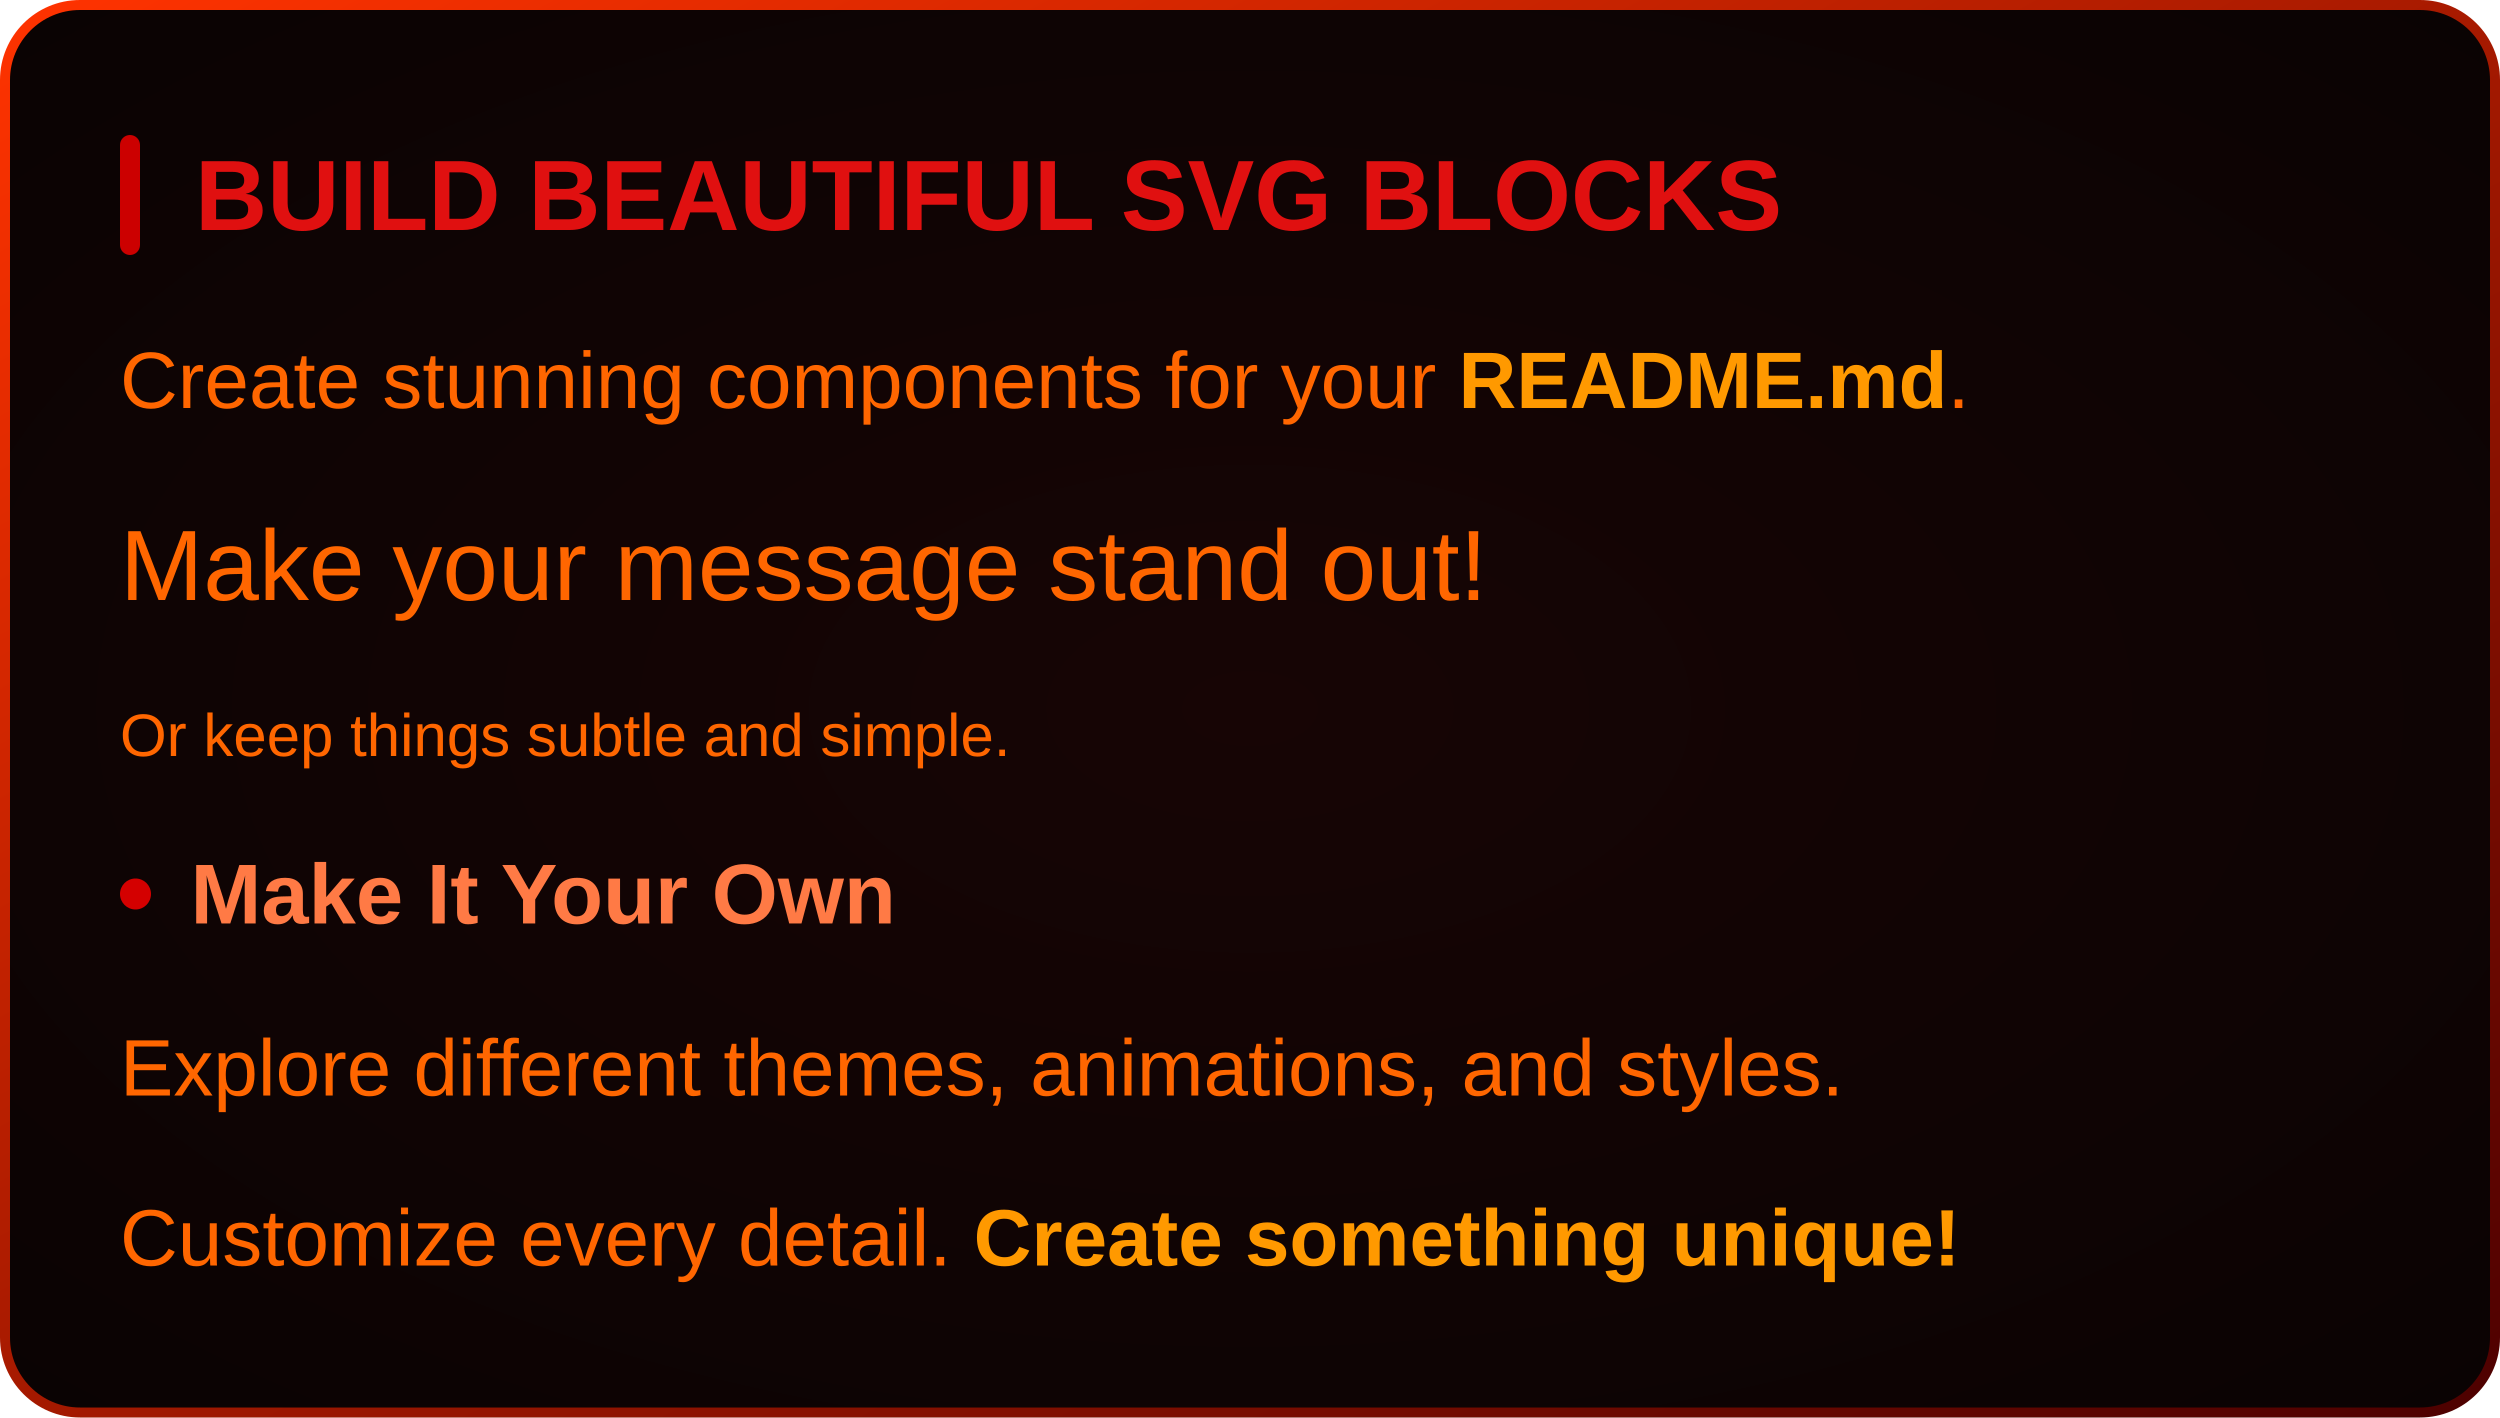
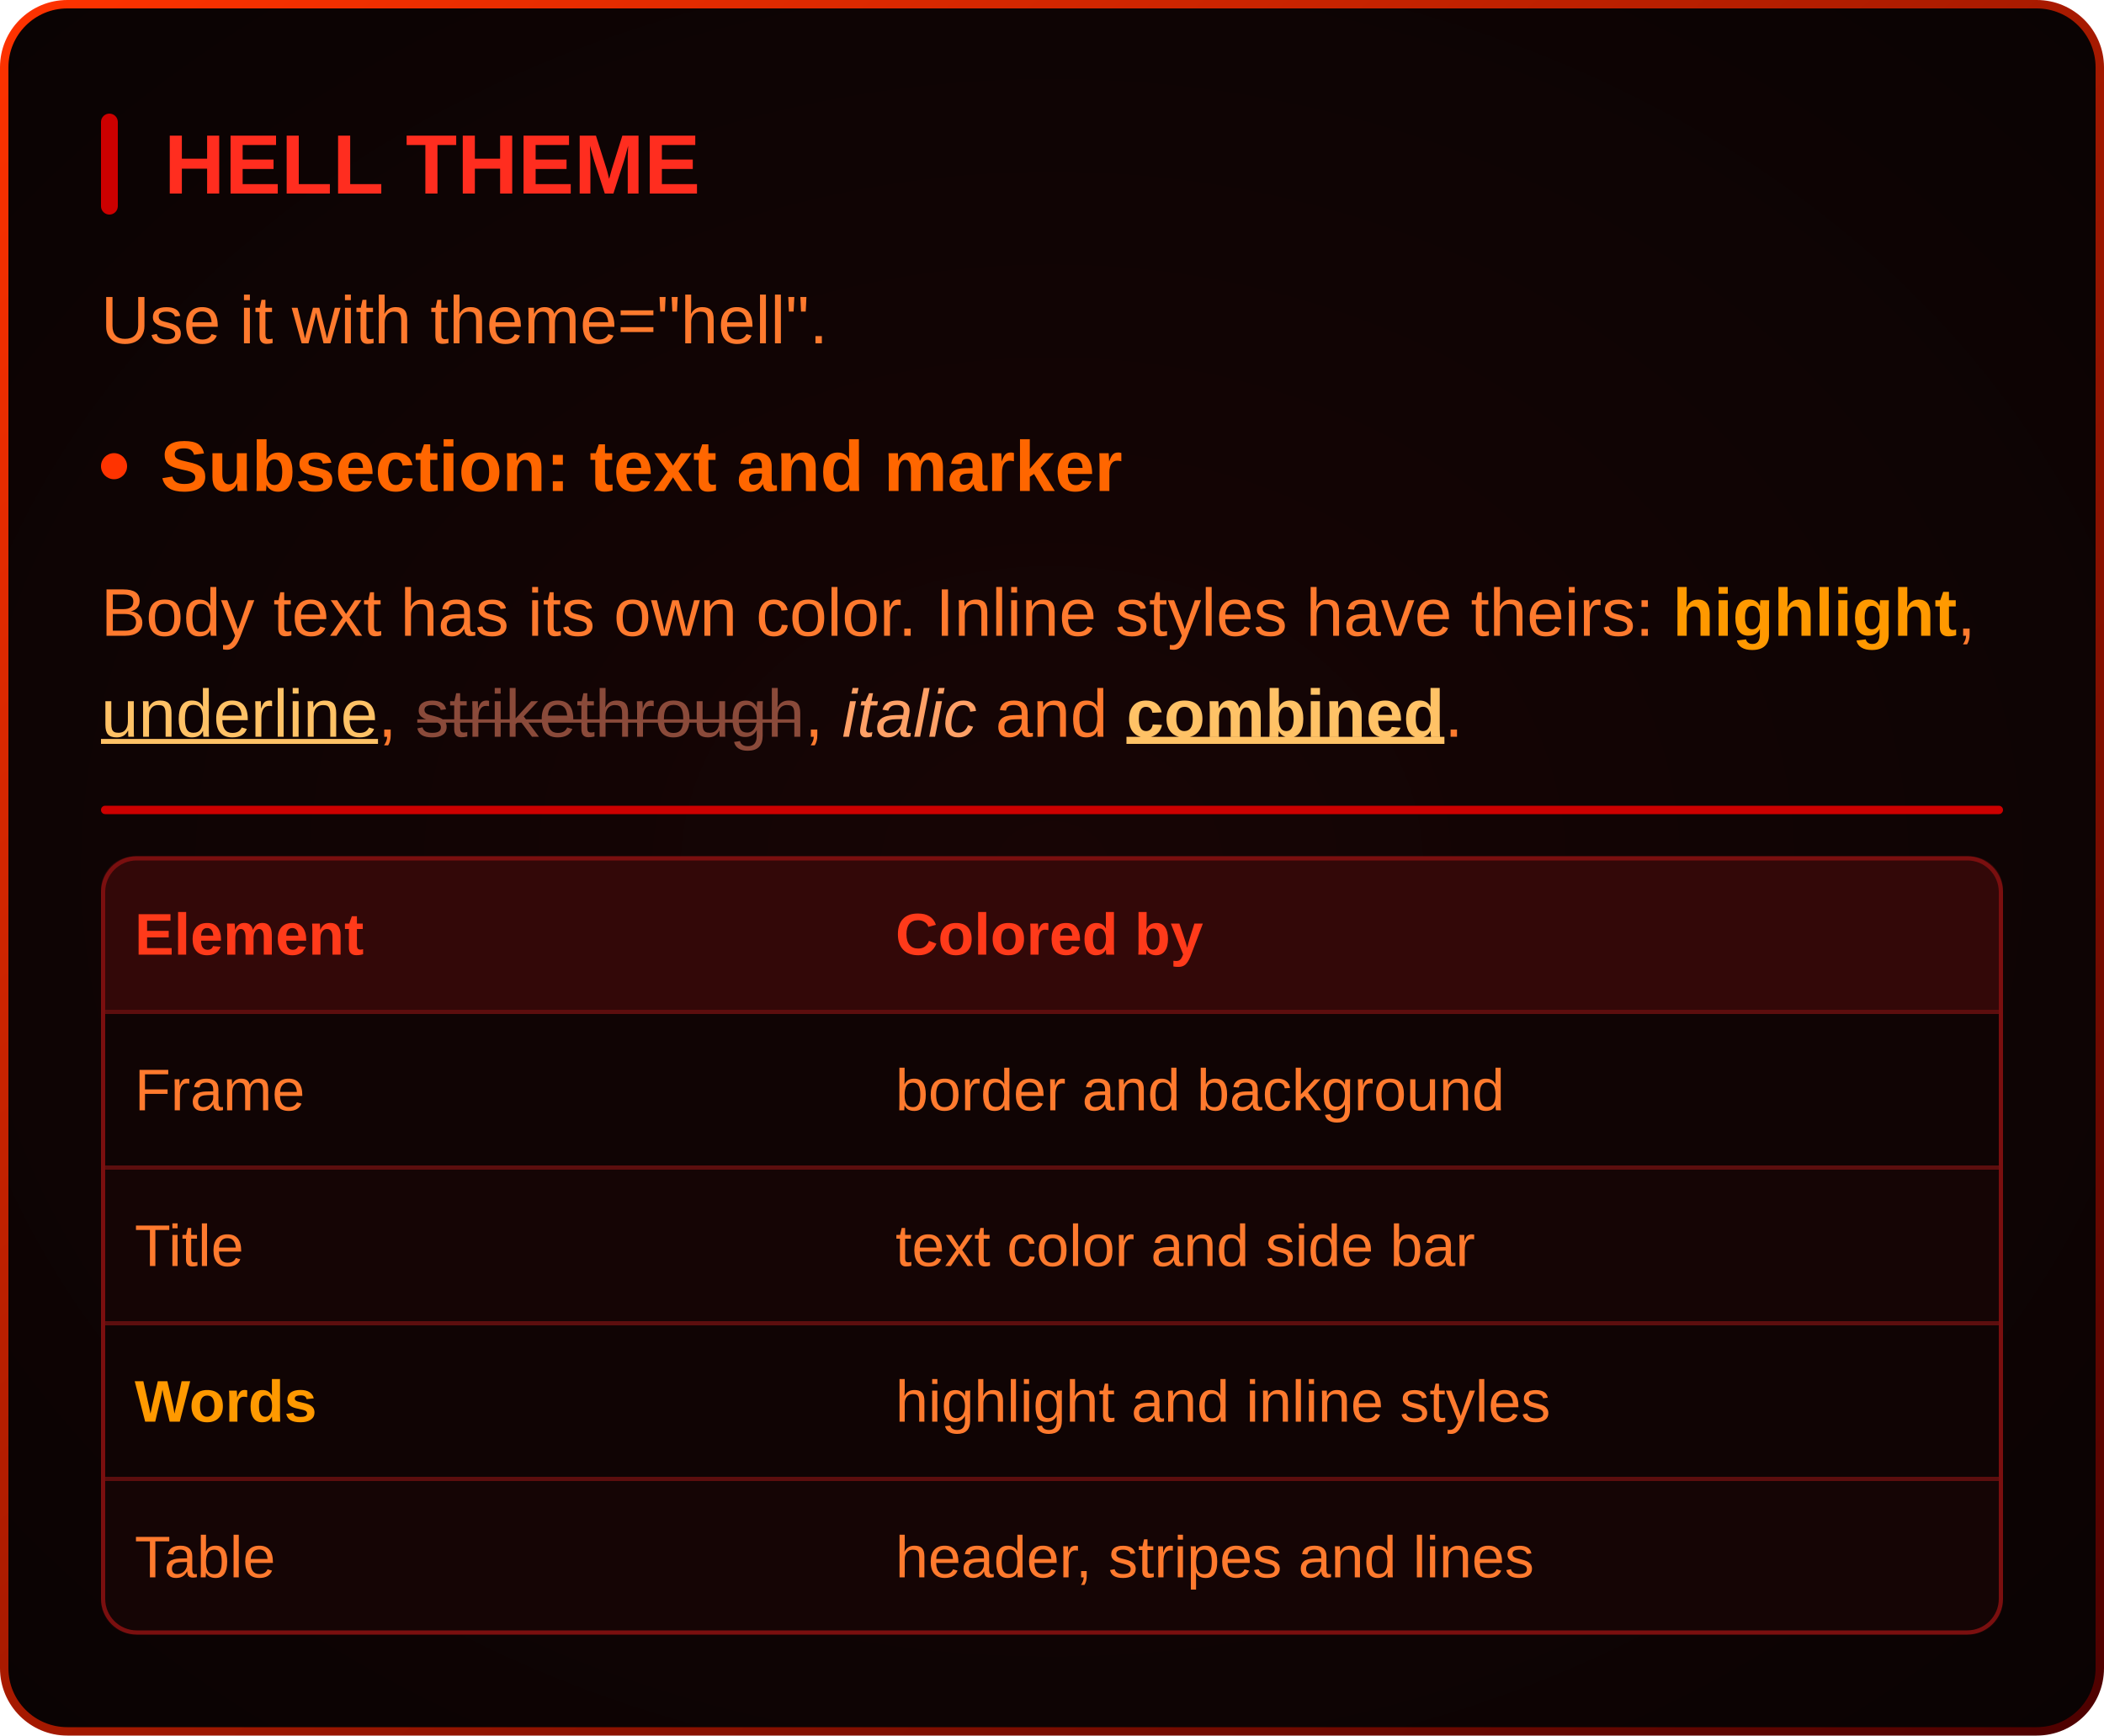
- <svg xmlns="http://www.w3.org/2000/svg" width="500" height="283.5" viewBox="0 0 500 283.5">
+ <svg xmlns="http://www.w3.org/2000/svg" width="500" height="412.5" viewBox="0 0 500 412.5">
  <style>
@keyframes entry {
-   from { opacity: 0; transform: translateY(-24px); }
-   to { opacity: 1; transform: none; }
+   from { opacity: 0; transform: translateY(-24px); } to { opacity: 1; transform: none; }
}
.entry {
  animation: entry 0.8s ease-out both;
  transform-box: fill-box;
  transform-origin: center;
}
@media (prefers-reduced-motion: reduce) {
  .entry { animation: none; }
}
</style>
  <g class="entry">
    <defs>
      <radialGradient id="background" cx="0.5" cy="0.5" r="0.7">
        <stop offset="0" stop-color="#170505" />
        <stop offset="1" stop-color="#0A0303" />
      </radialGradient>
      <linearGradient id="border" x1="0" y1="0" x2="1" y2="1">
        <stop offset="0" stop-color="#FF3300" />
        <stop offset="1" stop-color="#4D0000" />
      </linearGradient>
    </defs>
-     <rect x="1" y="1" width="498" height="281.5" rx="15" fill="url(#background)" stroke="none" stroke-width="2" />
-     <rect x="1" y="1" width="498" height="281.5" rx="15" fill="none" stroke="url(#border)" stroke-width="2" />
+     <rect x="1" y="1" width="498" height="410.5" rx="15" fill="url(#background)" stroke="none" stroke-width="2" />
+     <rect x="1" y="1" width="498" height="410.5" rx="15" fill="none" stroke="url(#border)" stroke-width="2" />
    <g font-family="Arial, Helvetica, sans-serif">
      <rect x="24.0" y="27.0" width="4" height="24.0" rx="2" fill="#CC0000" />
-       <text x="39.0" y="46.0" font-size="20" fill="#E01010" font-weight="700">BUILD BEAUTIFUL SVG BLOCKS</text>
-       <text x="24.0" y="81.6" font-size="16" fill="#FF6600">Create stunning components for your <tspan fill="#FF9900" font-weight="700">README.md</tspan>.</text>
-       <text x="24.0" y="120.0" font-size="20" fill="#FF6600">Make your message stand out!</text>
-       <text x="24.0" y="151.2" font-size="12" fill="#FF6600">Or keep things subtle and simple.</text>
-       <circle cx="27.1" cy="178.8" r="3.1" fill="#D40000" />
-       <text x="38.1" y="184.7" font-size="17" fill="#FF7A45" font-weight="700">Make It Your Own</text>
-       <text x="24.0" y="219.1" font-size="16" fill="#FF6600">Explore different themes, animations, and styles.</text>
-       <text x="24.0" y="253.1" font-size="16" fill="#FF6600">Customize every detail. <tspan fill="#FF9900" font-weight="700">Create something unique!</tspan>
+       <text x="39.0" y="46.0" font-size="20" fill="#FF2D1F" font-weight="700">HELL THEME</text>
+       <text x="24.0" y="81.6" font-size="16" fill="#FF7A2E">Use it with theme="hell".</text>
+       <circle cx="27.1" cy="110.8" r="3.1" fill="#FF3300" />
+       <text x="38.1" y="116.7" font-size="17" fill="#FF6600" font-weight="700">Subsection: text and marker</text>
+       <text x="24.0" y="151.1" font-size="16" fill="#FF7A2E">Body text has its own color. Inline styles have theirs: <tspan fill="#FF9900" font-weight="700">highlight</tspan>,</text>
+       <text x="24.0" y="175.1" font-size="16" fill="#FF7A2E">
+         <tspan fill="#FFC266" text-decoration="underline">underline</tspan>, <tspan fill="#8A4A3A" text-decoration="line-through">strikethrough</tspan>, <tspan fill="#FFA066" font-style="italic">italic</tspan> and <tspan fill="#FFC266" font-weight="700" text-decoration="underline">combined</tspan>.</text>
+       <rect x="24.0" y="191.5" width="452.0" height="2" rx="1" fill="#CC0000" />
+       <clipPath id="table-clip-24-204">
+         <rect x="24.0" y="203.5" width="452.0" height="185.0" rx="8" />
+       </clipPath>
+       <g clip-path="url(#table-clip-24-204)">
+         <rect x="24.0" y="203.5" width="452.0" height="185.0" fill="#100404" />
+         <rect x="24.0" y="203.5" width="452.0" height="37.0" fill="#330808" />
+         <rect x="24.0" y="277.5" width="452.0" height="37.0" fill="#150505" />
+         <rect x="24.0" y="351.5" width="452.0" height="37.0" fill="#150505" />
+       </g>
+       <line x1="24.0" y1="240.5" x2="476.0" y2="240.5" stroke="#5C0E0E" stroke-width="1" />
+       <line x1="24.0" y1="277.5" x2="476.0" y2="277.5" stroke="#5C0E0E" stroke-width="1" />
+       <line x1="24.0" y1="314.5" x2="476.0" y2="314.5" stroke="#5C0E0E" stroke-width="1" />
+       <line x1="24.0" y1="351.5" x2="476.0" y2="351.5" stroke="#5C0E0E" stroke-width="1" />
+       <text x="32.0" y="226.9" font-size="14" fill="#FF3A1A" font-weight="700">Element</text>
+       <text x="212.8" y="226.9" font-size="14" fill="#FF3A1A" font-weight="700">Colored by</text>
+       <text x="32.0" y="263.9" font-size="14" fill="#FF7A2E">Frame</text>
+       <text x="212.8" y="263.9" font-size="14" fill="#FF7A2E">border and background</text>
+       <text x="32.0" y="300.9" font-size="14" fill="#FF7A2E">Title</text>
+       <text x="212.8" y="300.9" font-size="14" fill="#FF7A2E">text color and side bar</text>
+       <text x="32.0" y="337.9" font-size="14" fill="#FF7A2E">
+         <tspan fill="#FF9900" font-weight="700">Words</tspan>
      </text>
+       <text x="212.8" y="337.9" font-size="14" fill="#FF7A2E">highlight and inline styles</text>
+       <text x="32.0" y="374.9" font-size="14" fill="#FF7A2E">Table</text>
+       <text x="212.8" y="374.9" font-size="14" fill="#FF7A2E">header, stripes and lines</text>
+       <rect x="24.5" y="204.0" width="451.0" height="184.0" rx="8" fill="none" stroke="#7A0F0F" stroke-width="1" />
    </g>
  </g>
</svg>
